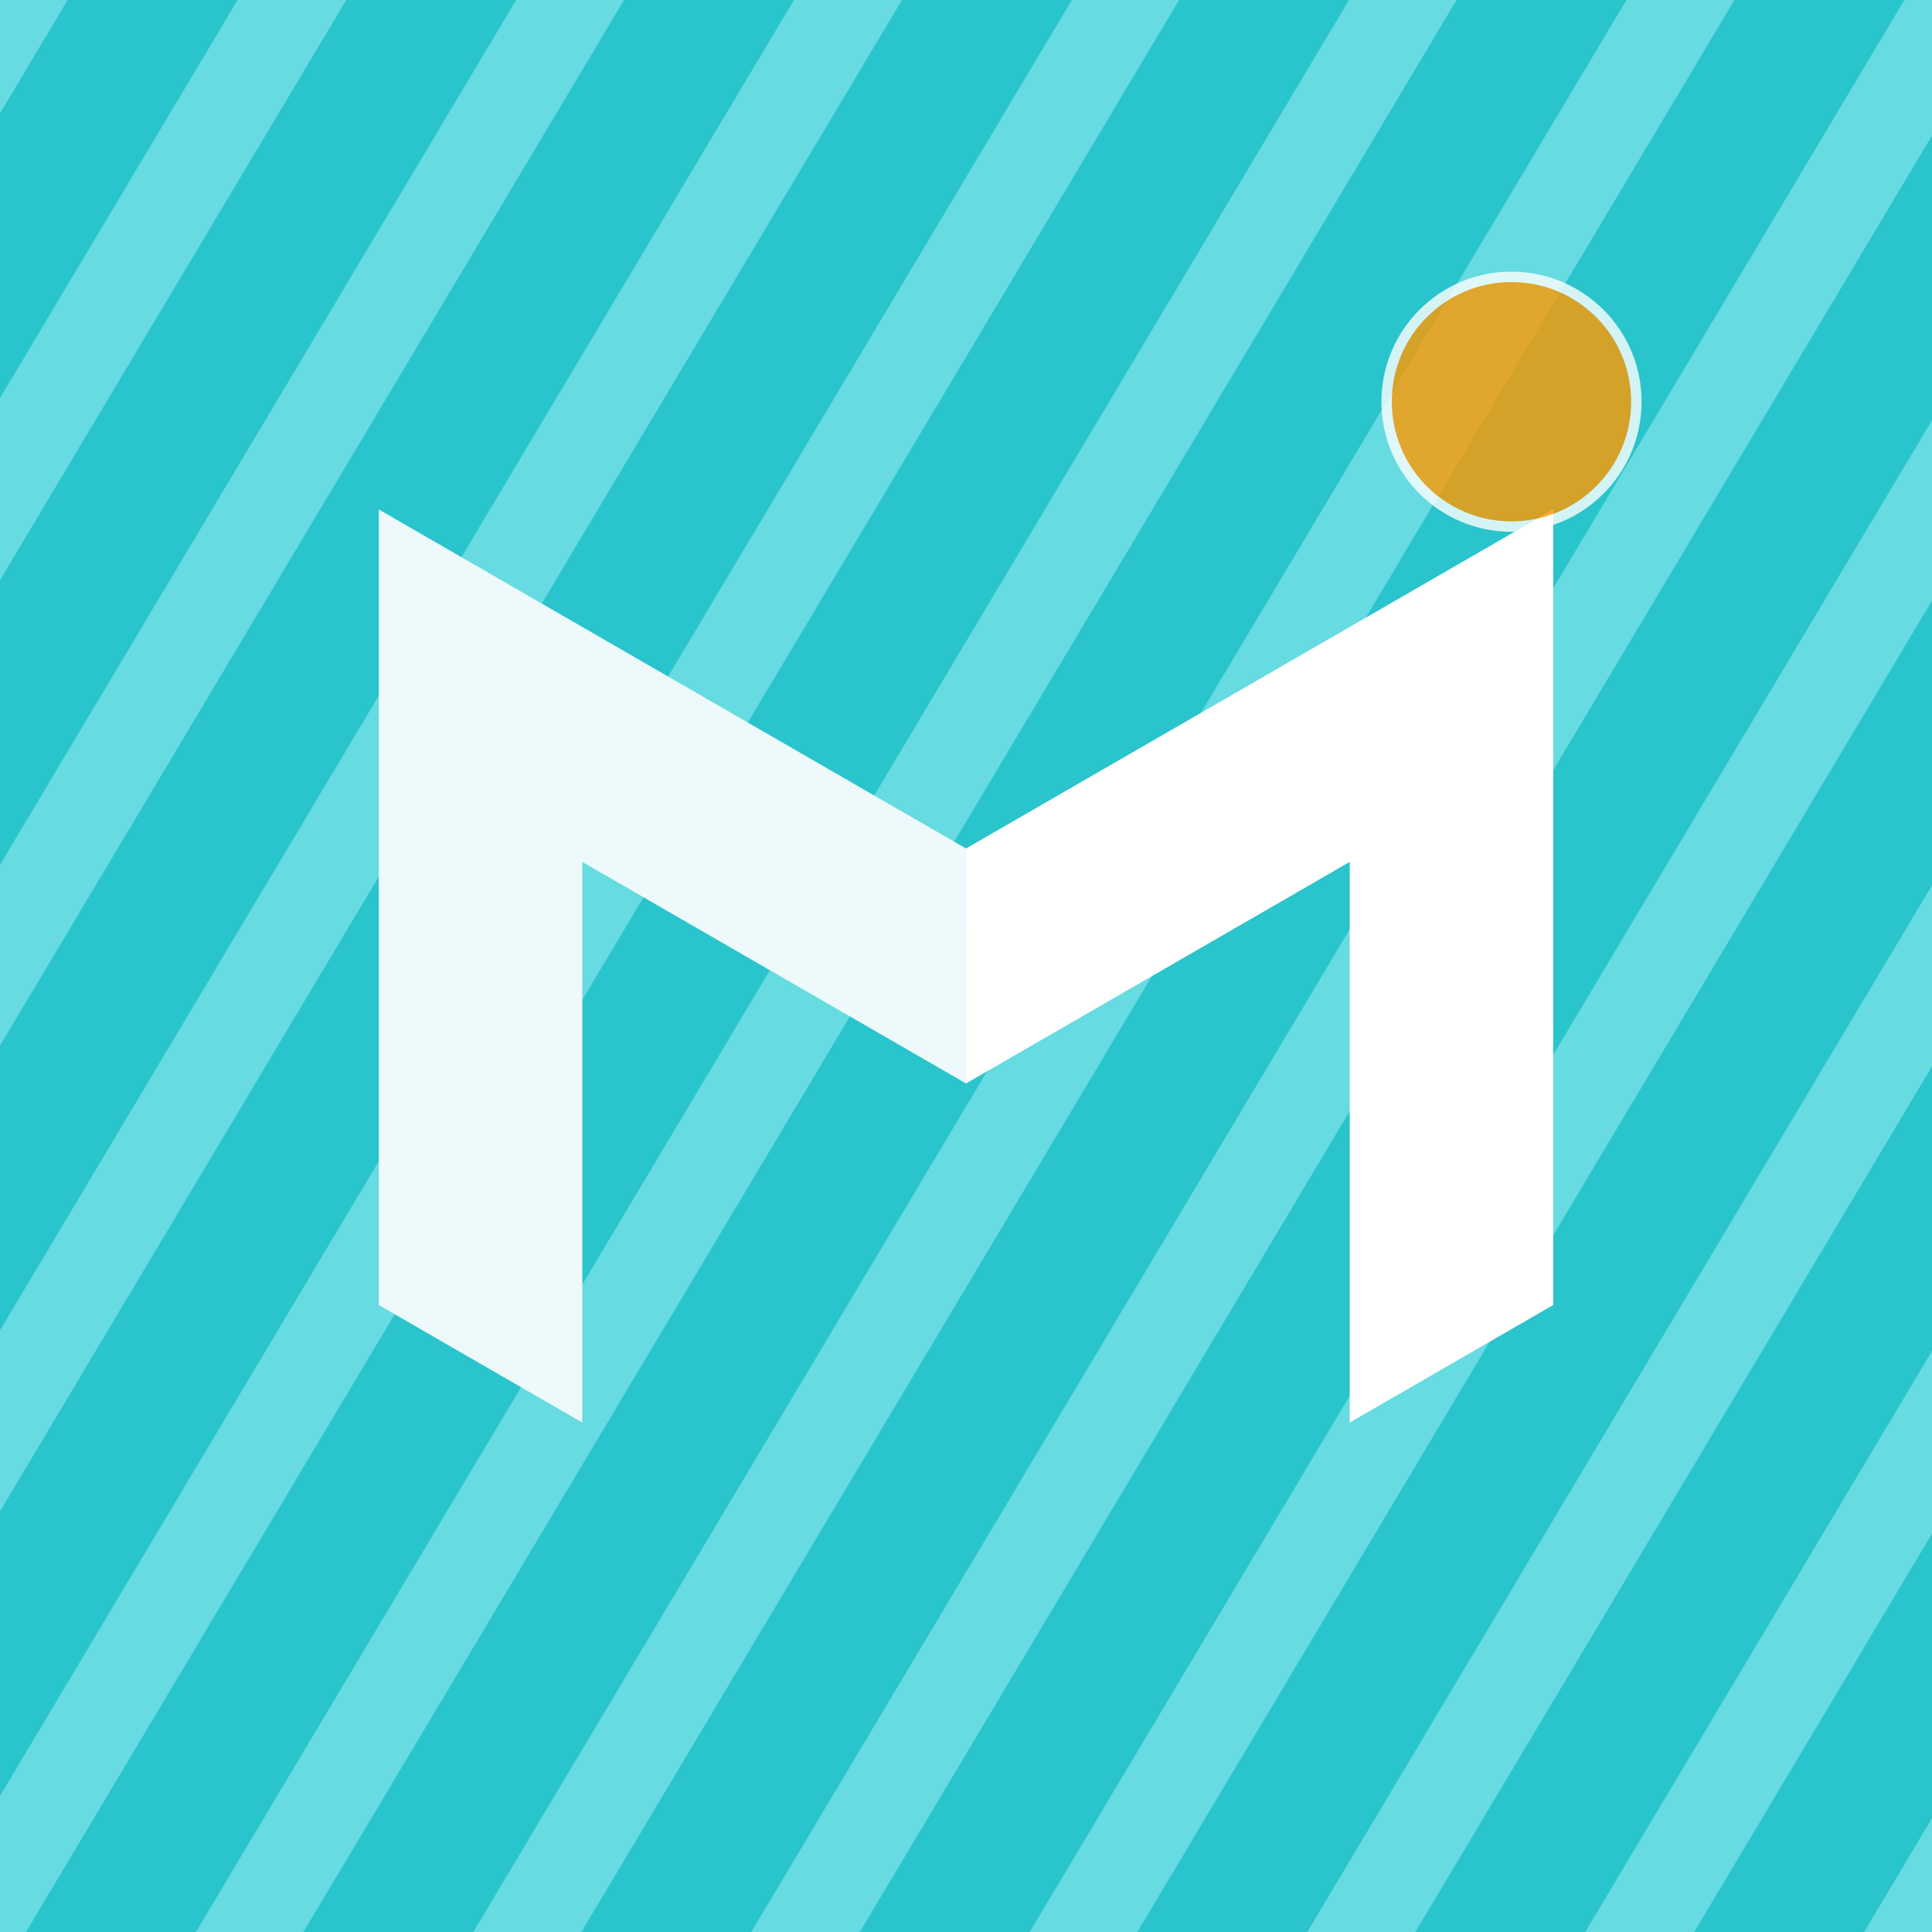
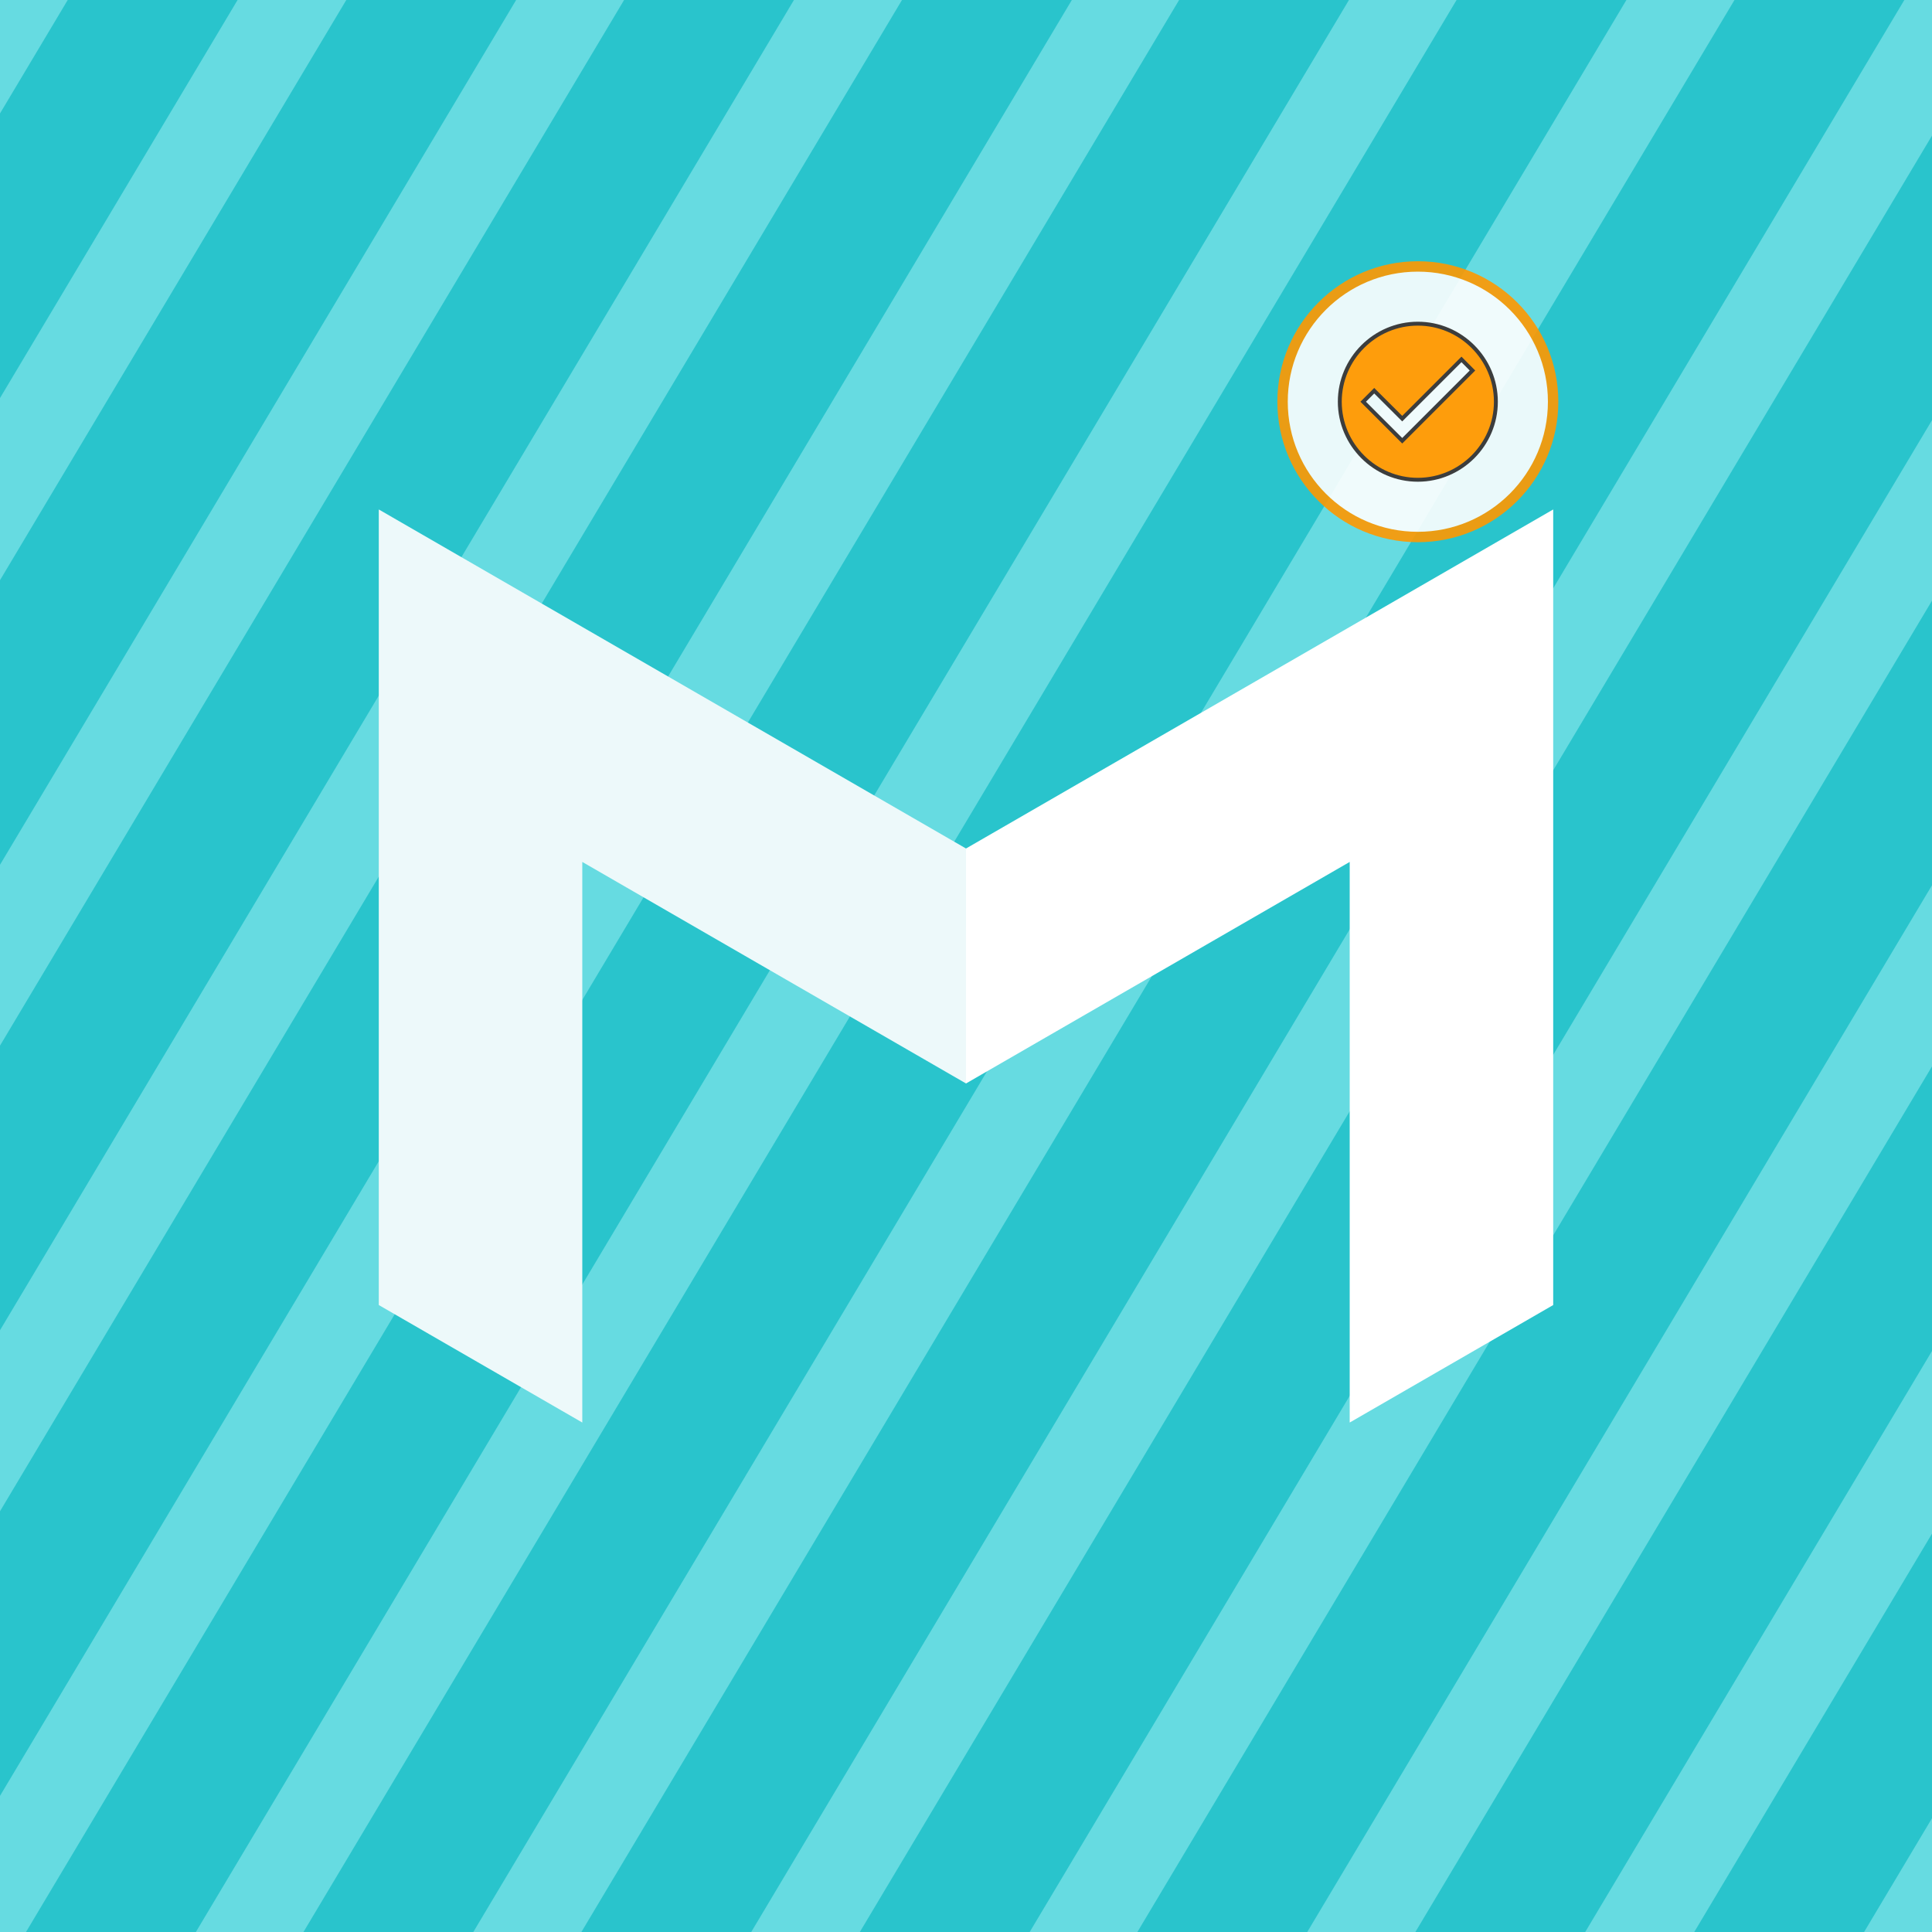
<svg xmlns="http://www.w3.org/2000/svg" id="svg8" version="1.1" viewBox="0 0 135.467 135.467" height="512" width="512">
  <defs id="defs2">
    <linearGradient id="linearGradient853">
      <stop style="stop-color:#000000;stop-opacity:1;" offset="0" id="stop851" />
    </linearGradient>
  </defs>
  <g id="layer1">
    <rect style="fill:#66dbe1;fill-opacity:1;stroke:none;stroke-width:12.7;stroke-linecap:square;stroke-linejoin:round;stroke-miterlimit:4;stroke-dasharray:none;stroke-opacity:0.134" id="rect3139" width="135.467" height="135.467" x="1.0585937e-05" y="-4.638672e-07" />
    <path id="path4983" style="color:#000000;font-style:normal;font-variant:normal;font-weight:normal;font-stretch:normal;font-size:medium;line-height:normal;font-family:sans-serif;font-variant-ligatures:normal;font-variant-position:normal;font-variant-caps:normal;font-variant-numeric:normal;font-variant-alternates:normal;font-variant-east-asian:normal;font-feature-settings:normal;font-variation-settings:normal;text-indent:0;text-align:start;text-decoration:none;text-decoration-line:none;text-decoration-style:solid;text-decoration-color:#000000;letter-spacing:normal;word-spacing:normal;text-transform:none;writing-mode:lr-tb;direction:ltr;text-orientation:mixed;dominant-baseline:auto;baseline-shift:baseline;text-anchor:start;white-space:normal;shape-padding:0;shape-margin:0;inline-size:0;clip-rule:nonzero;display:inline;overflow:visible;visibility:visible;isolation:auto;mix-blend-mode:normal;color-interpolation:sRGB;color-interpolation-filters:linearRGB;solid-color:#000000;solid-opacity:1;vector-effect:none;fill:#29c4cc;fill-opacity:1;fill-rule:nonzero;stroke:none;stroke-width:38.64;stroke-linecap:butt;stroke-linejoin:miter;stroke-miterlimit:4;stroke-dasharray:none;stroke-dashoffset:0;stroke-opacity:1;color-rendering:auto;image-rendering:auto;shape-rendering:auto;text-rendering:auto;enable-background:accumulate;stop-color:#000000" d="M 17.945 0 L 0 30.066 L 0 105.488 L 62.959 0 L 17.945 0 z M 91.77 0 L 0 153.758 L 0 229.18 L 136.783 0 L 91.77 0 z M 165.391 0 L 0 277.109 L 0 352.531 L 210.404 0 L 165.391 0 z M 239.037 0 L 0 400.504 L 0 475.928 L 284.053 0 L 239.037 0 z M 312.475 0 L 6.893 512 L 51.908 512 L 357.49 0 L 312.475 0 z M 386.008 0 L 80.426 512 L 125.434 512 L 431.016 0 L 386.008 0 z M 459.656 0 L 154.078 512 L 199.088 512 L 504.67 0 L 459.656 0 z M 512 35.943 L 227.871 512 L 272.879 512 L 512 111.355 L 512 35.943 z M 512 159.182 L 301.424 512 L 346.438 512 L 512 234.604 L 512 159.182 z M 512 282.611 L 375.092 512 L 420.1 512 L 512 358.023 L 512 282.611 z M 512 406.439 L 448.998 512 L 494.006 512 L 512 481.852 L 512 406.439 z " transform="scale(0.2645833)" />
    <g id="g3143" transform="matrix(0.7296495,0,0,0.7296495,18.42429,17.22288)" style="stroke-width:1.371">
      <path id="path2961" style="color:#000000;font-style:normal;font-variant:normal;font-weight:normal;font-stretch:normal;font-size:medium;line-height:normal;font-family:sans-serif;font-variant-ligatures:normal;font-variant-position:normal;font-variant-caps:normal;font-variant-numeric:normal;font-variant-alternates:normal;font-variant-east-asian:normal;font-feature-settings:normal;font-variation-settings:normal;text-indent:0;text-align:start;text-decoration:none;text-decoration-line:none;text-decoration-style:solid;text-decoration-color:#000000;letter-spacing:normal;word-spacing:normal;text-transform:none;writing-mode:lr-tb;direction:ltr;text-orientation:mixed;dominant-baseline:auto;baseline-shift:baseline;text-anchor:start;white-space:normal;shape-padding:0;shape-margin:0;inline-size:0;clip-rule:nonzero;display:inline;overflow:visible;visibility:visible;opacity:1;isolation:auto;mix-blend-mode:normal;color-interpolation:sRGB;color-interpolation-filters:linearRGB;solid-color:#000000;solid-opacity:1;vector-effect:none;fill:#ffffff;fill-opacity:1;fill-rule:nonzero;stroke:none;stroke-width:0.363;stroke-linecap:square;stroke-linejoin:miter;stroke-miterlimit:4;stroke-dasharray:none;stroke-dashoffset:0;stroke-opacity:1;color-rendering:auto;image-rendering:auto;shape-rendering:auto;text-rendering:auto;enable-background:accumulate;stop-color:#000000;stop-opacity:1" d="M 124.008,25.354 104.452,36.646 67.579,57.935 67.578,80.515 87.134,69.224 104.452,59.225 v 53.873 l 14.668,-8.468 4.888,-2.823 V 47.935 Z" />
      <path id="path3145" style="color:#000000;font-style:normal;font-variant:normal;font-weight:normal;font-stretch:normal;font-size:medium;line-height:normal;font-family:sans-serif;font-variant-ligatures:normal;font-variant-position:normal;font-variant-caps:normal;font-variant-numeric:normal;font-variant-alternates:normal;font-variant-east-asian:normal;font-feature-settings:normal;font-variation-settings:normal;text-indent:0;text-align:start;text-decoration:none;text-decoration-line:none;text-decoration-style:solid;text-decoration-color:#000000;letter-spacing:normal;word-spacing:normal;text-transform:none;writing-mode:lr-tb;direction:ltr;text-orientation:mixed;dominant-baseline:auto;baseline-shift:baseline;text-anchor:start;white-space:normal;shape-padding:0;shape-margin:0;inline-size:0;clip-rule:nonzero;display:inline;overflow:visible;visibility:visible;opacity:1;isolation:auto;mix-blend-mode:normal;color-interpolation:sRGB;color-interpolation-filters:linearRGB;solid-color:#000000;solid-opacity:1;vector-effect:none;fill:#edf9fa;fill-opacity:1;fill-rule:nonzero;stroke:none;stroke-width:0.363;stroke-linecap:square;stroke-linejoin:miter;stroke-miterlimit:4;stroke-dasharray:none;stroke-dashoffset:0;stroke-opacity:1;color-rendering:auto;image-rendering:auto;shape-rendering:auto;text-rendering:auto;enable-background:accumulate;stop-color:#000000;stop-opacity:1" d="m 11.15,25.354 19.556,11.291 36.873,21.289 9.6e-4,22.58 L 48.025,69.224 30.706,59.225 V 113.098 L 16.038,104.63 11.15,101.807 V 47.935 Z" />
-       <circle cx="120" cy="15" r="12" fill="#FF9800" opacity="0.8" stroke="white" stroke-width="1" />
+       <circle cx="111" cy="15" r="13" fill="#ffffff" opacity="0.9" stroke="#FF9800" stroke-width="1" />
+       <g transform="translate(102, 6) scale(0.75)">
+         <path d="M12 2C6.5 2 2 6.5 2 12S6.5 22 12 22 22 17.5 22 12 17.5 2 12 2M10 17L5 12L6.41 10.59L10 14.17L17.59 6.58L19 8L10 17Z" fill="#FF9800" stroke="#333" stroke-width="0.5" opacity="0.95" />
+       </g>
    </g>
  </g>
</svg>
